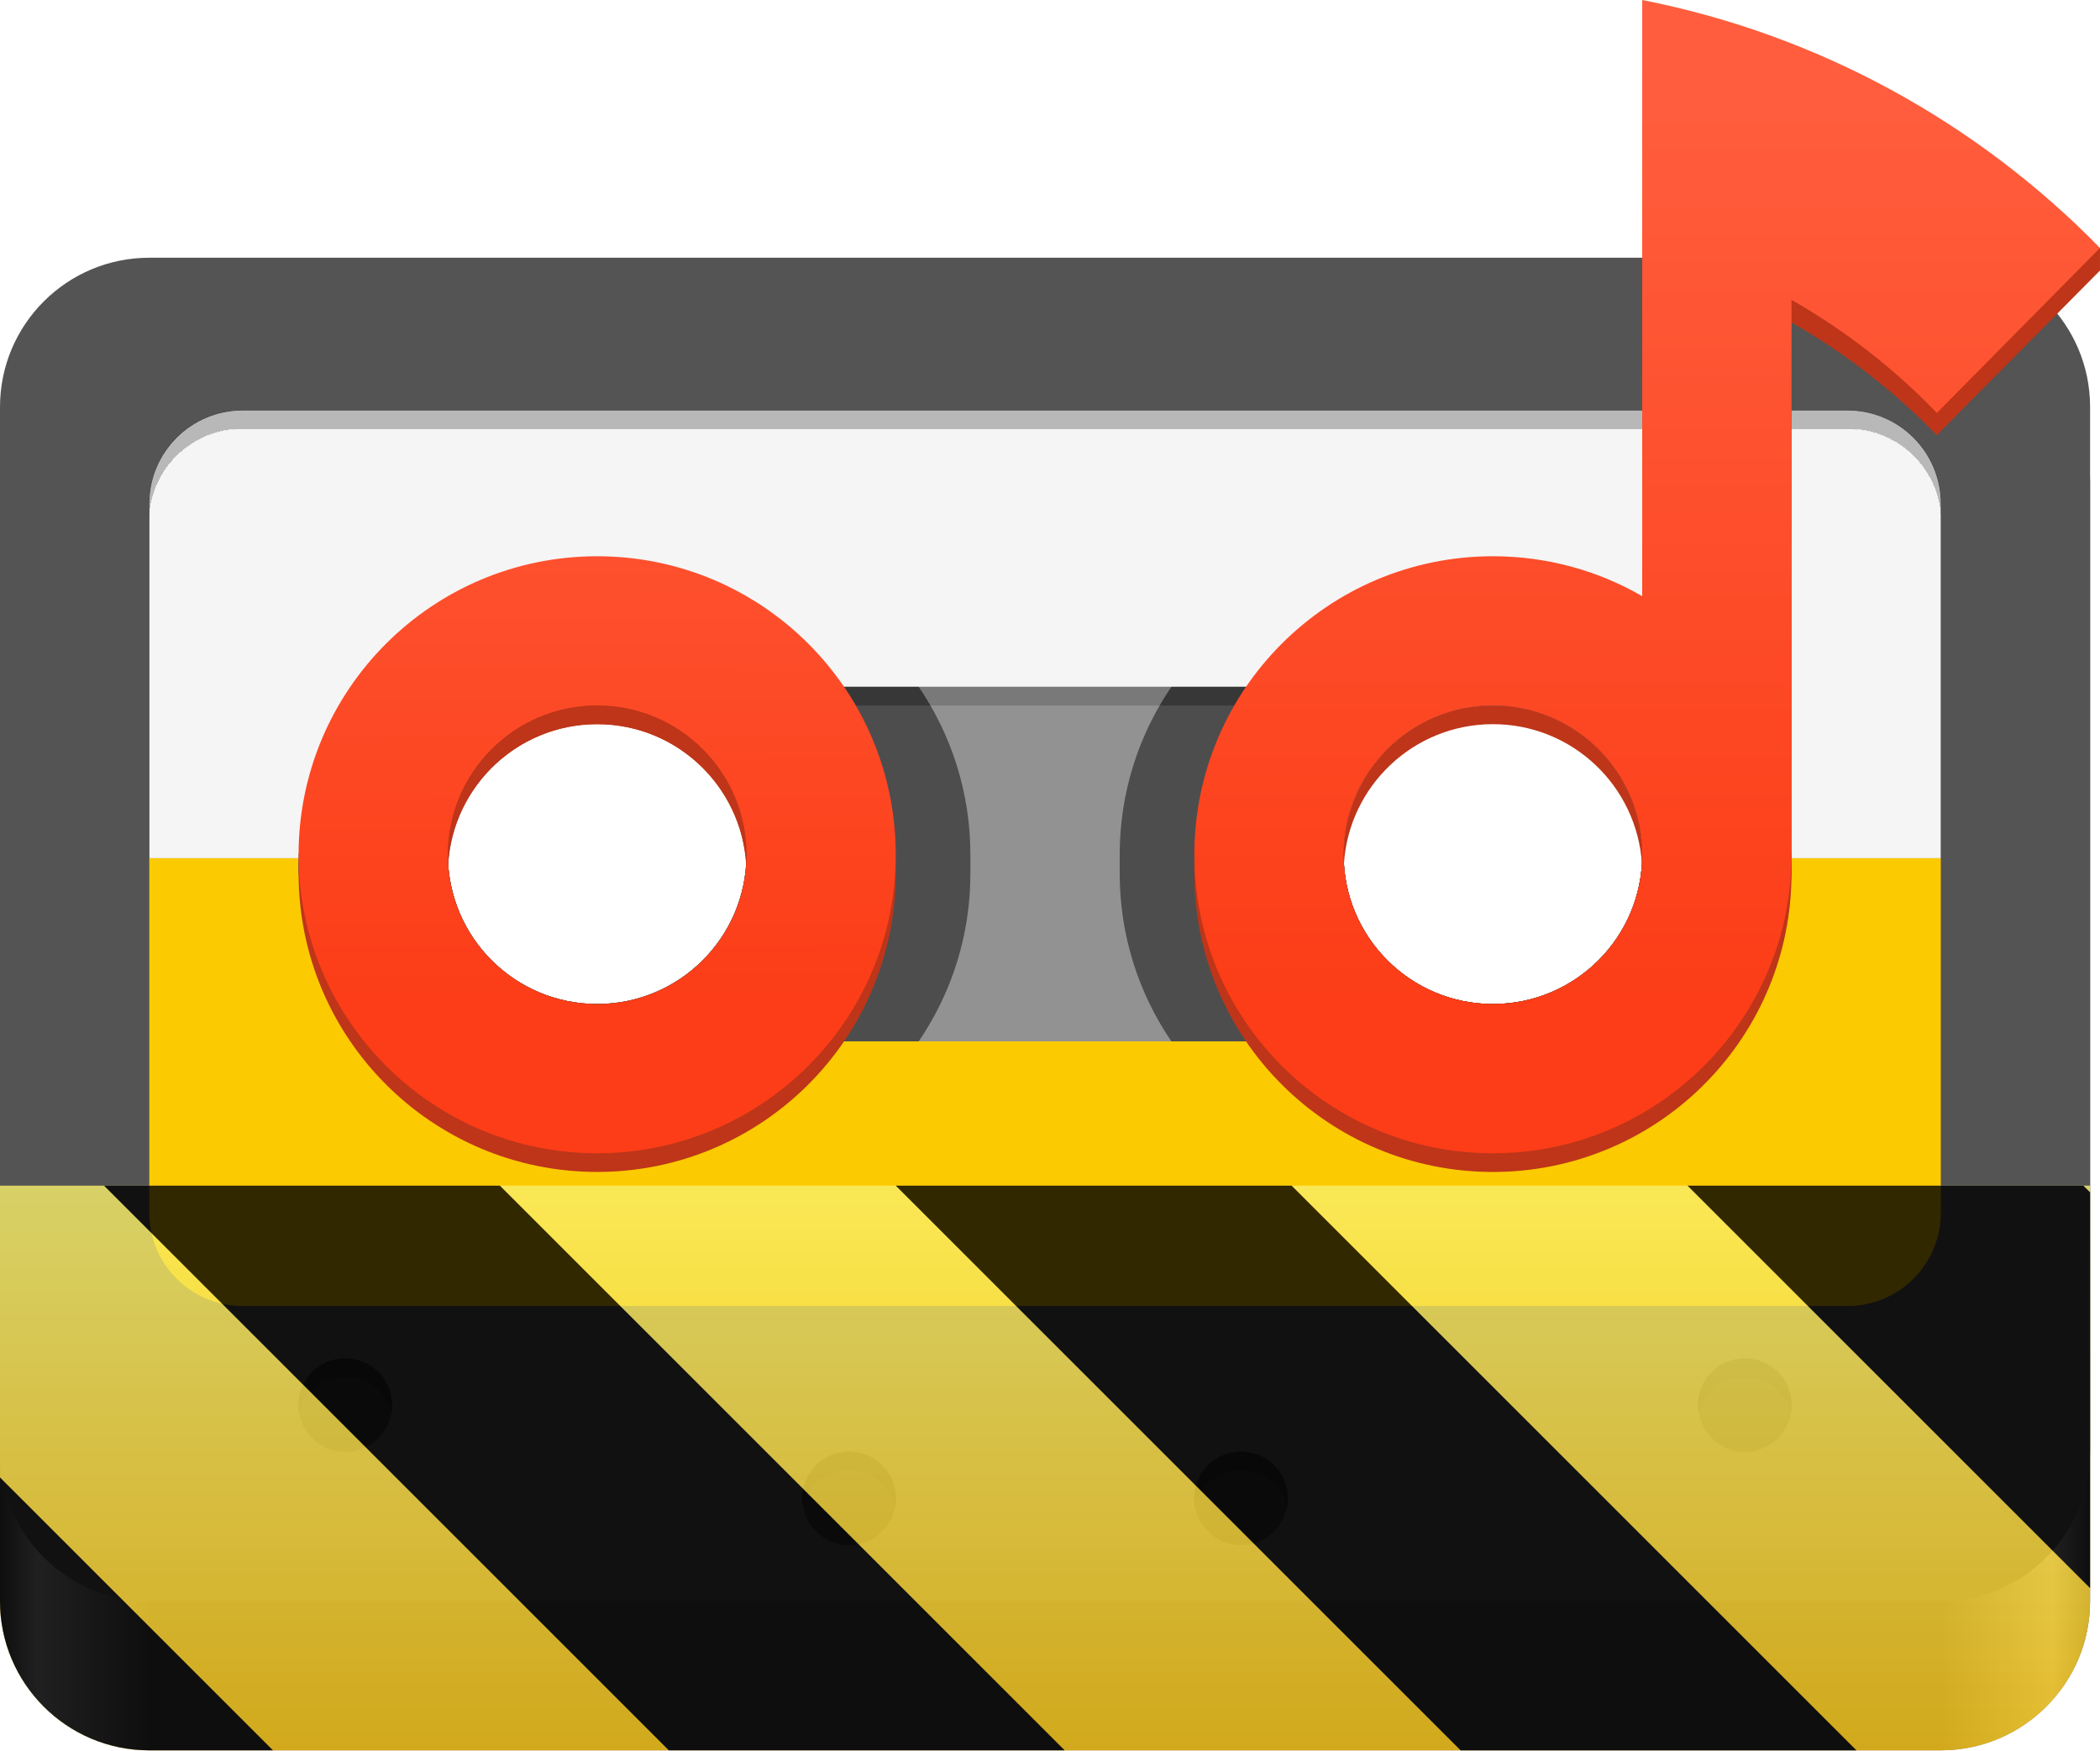
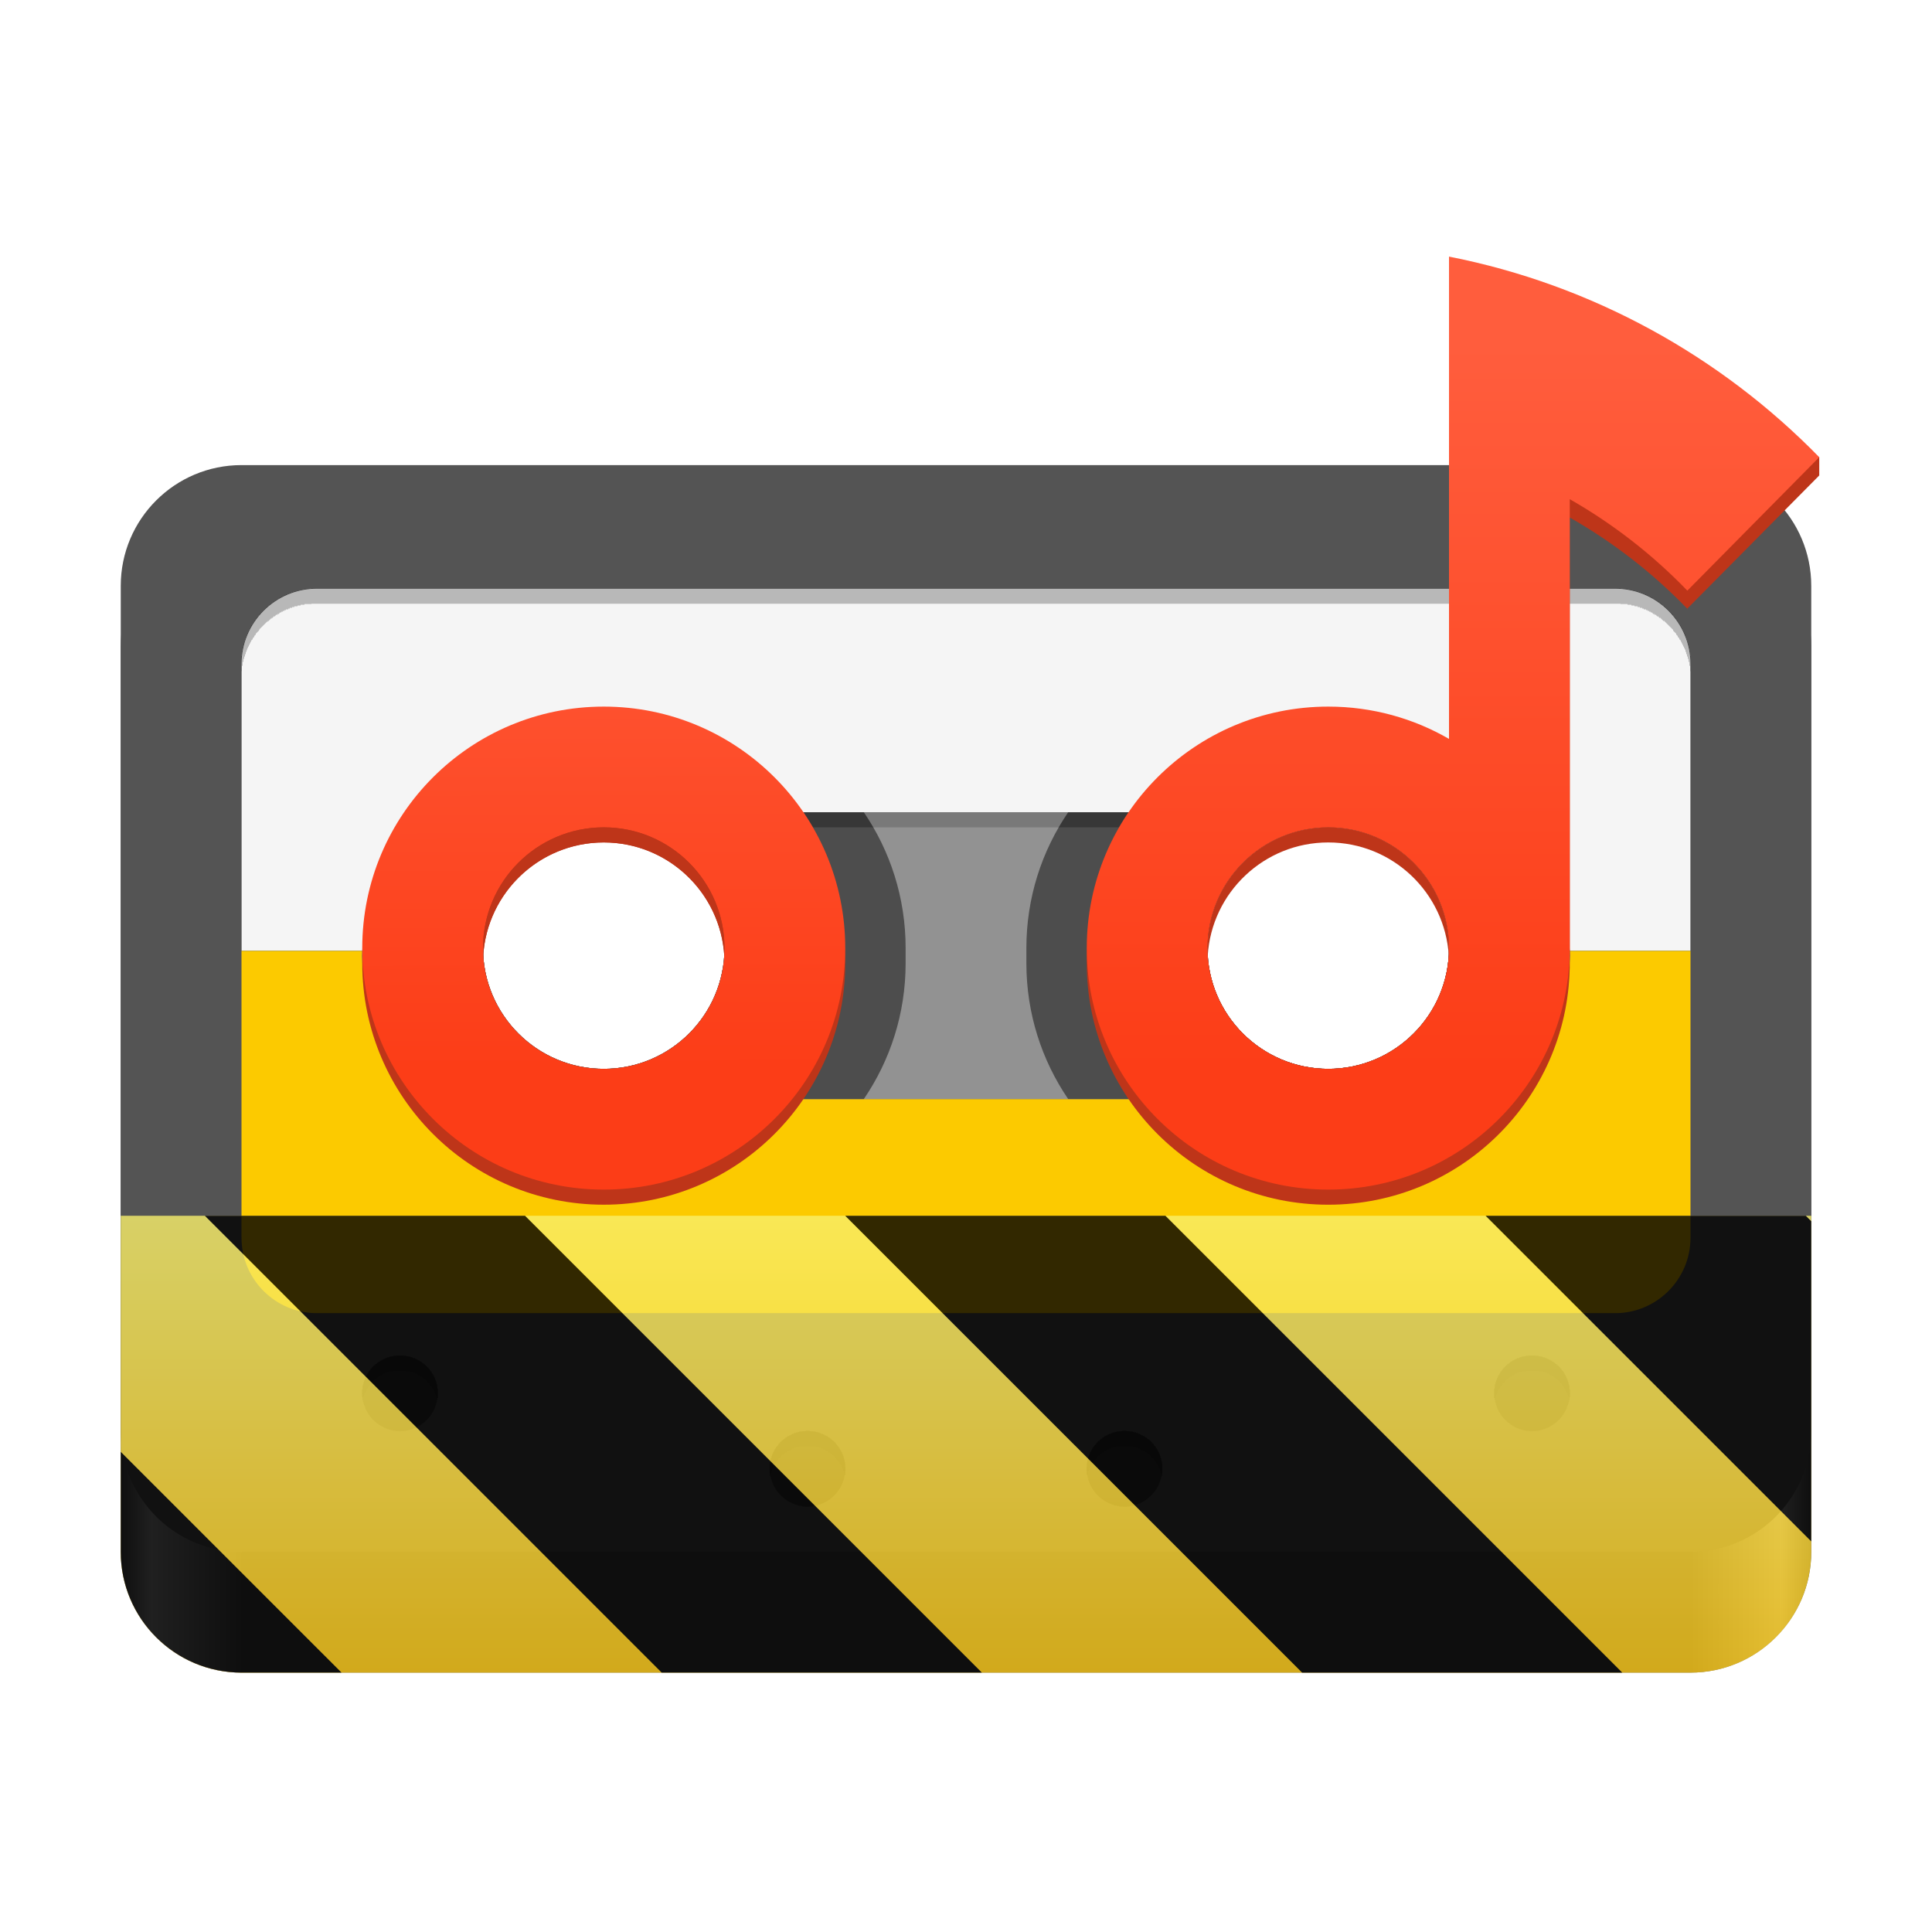
- <svg xmlns="http://www.w3.org/2000/svg" xmlns:xlink="http://www.w3.org/1999/xlink" width="112.531" height="93.816" version="1.1" id="svg16">
+ <svg xmlns="http://www.w3.org/2000/svg" xmlns:xlink="http://www.w3.org/1999/xlink" width="128" height="128" version="1.1" id="svg16">
  <defs id="defs8">
    <linearGradient id="linearGradient37">
      <stop style="stop-color:#f9f06b;stop-opacity:1;" offset="0" id="stop37" />
      <stop style="stop-color:#f5c211;stop-opacity:1;" offset="1" id="stop38" />
    </linearGradient>
    <linearGradient id="paint0_linear_12_4" x1="8" y1="110.815" x2="120" y2="110.815" gradientUnits="userSpaceOnUse" gradientTransform="translate(1.730367,-7.465136)">
      <stop stop-color="#545454" id="stop26" offset="0" style="stop-color:#474747;stop-opacity:1;" />
      <stop offset="0.018" stop-color="#9F9F9F" id="stop27" />
      <stop offset="0.072" stop-color="#545454" id="stop28" style="stop-color:#474747;stop-opacity:1;" />
      <stop offset="0.929" stop-color="#545454" id="stop29" style="stop-color:#474747;stop-opacity:1;" />
      <stop offset="0.982" stop-color="#9F9F9F" id="stop30" />
      <stop offset="1" stop-color="#545454" id="stop31" style="stop-color:#474747;stop-opacity:1;" />
    </linearGradient>
    <filter id="filter0_i_12_4" x="16" y="39" width="96" height="24" filterUnits="userSpaceOnUse" color-interpolation-filters="sRGB">
      <feFlood flood-opacity="0" result="BackgroundImageFix" id="feFlood17" />
      <feBlend mode="normal" in="SourceGraphic" in2="BackgroundImageFix" result="shape" id="feBlend17" />
      <feColorMatrix in="SourceAlpha" type="matrix" values="0 0 0 0 0 0 0 0 0 0 0 0 0 0 0 0 0 0 127 0" result="hardAlpha" id="feColorMatrix17" />
      <feOffset dy="1" id="feOffset17" />
      <feComposite in2="hardAlpha" operator="arithmetic" k2="-1" k3="1" id="feComposite17" k1="0" k4="0" />
      <feColorMatrix type="matrix" values="0 0 0 0 0 0 0 0 0 0 0 0 0 0 0 0 0 0 0.25 0" id="feColorMatrix18" />
      <feBlend mode="normal" in2="shape" result="effect1_innerShadow_12_4" id="feBlend18" />
    </filter>
    <filter id="filter1_i_12_4" x="99" y="89.815" width="5" height="5" filterUnits="userSpaceOnUse" color-interpolation-filters="sRGB">
      <feFlood flood-opacity="0" result="BackgroundImageFix" id="feFlood18" />
      <feBlend mode="normal" in="SourceGraphic" in2="BackgroundImageFix" result="shape" id="feBlend19" />
      <feColorMatrix in="SourceAlpha" type="matrix" values="0 0 0 0 0 0 0 0 0 0 0 0 0 0 0 0 0 0 127 0" result="hardAlpha" id="feColorMatrix19" />
      <feOffset dy="1" id="feOffset19" />
      <feComposite in2="hardAlpha" operator="arithmetic" k2="-1" k3="1" id="feComposite19" k1="0" k4="0" />
      <feColorMatrix type="matrix" values="0 0 0 0 0 0 0 0 0 0 0 0 0 0 0 0 0 0 0.25 0" id="feColorMatrix20" />
      <feBlend mode="normal" in2="shape" result="effect1_innerShadow_12_4" id="feBlend20" />
    </filter>
    <filter id="filter2_i_12_4" x="51" y="94.815" width="5" height="5" filterUnits="userSpaceOnUse" color-interpolation-filters="sRGB">
      <feFlood flood-opacity="0" result="BackgroundImageFix" id="feFlood20" />
      <feBlend mode="normal" in="SourceGraphic" in2="BackgroundImageFix" result="shape" id="feBlend21" />
      <feColorMatrix in="SourceAlpha" type="matrix" values="0 0 0 0 0 0 0 0 0 0 0 0 0 0 0 0 0 0 127 0" result="hardAlpha" id="feColorMatrix21" />
      <feOffset dy="1" id="feOffset21" />
      <feComposite in2="hardAlpha" operator="arithmetic" k2="-1" k3="1" id="feComposite21" k1="0" k4="0" />
      <feColorMatrix type="matrix" values="0 0 0 0 0 0 0 0 0 0 0 0 0 0 0 0 0 0 0.25 0" id="feColorMatrix22" />
      <feBlend mode="normal" in2="shape" result="effect1_innerShadow_12_4" id="feBlend22" />
    </filter>
    <filter id="filter3_i_12_4" x="72" y="94.815" width="5" height="5" filterUnits="userSpaceOnUse" color-interpolation-filters="sRGB">
      <feFlood flood-opacity="0" result="BackgroundImageFix" id="feFlood22" />
      <feBlend mode="normal" in="SourceGraphic" in2="BackgroundImageFix" result="shape" id="feBlend23" />
      <feColorMatrix in="SourceAlpha" type="matrix" values="0 0 0 0 0 0 0 0 0 0 0 0 0 0 0 0 0 0 127 0" result="hardAlpha" id="feColorMatrix23" />
      <feOffset dy="1" id="feOffset23" />
      <feComposite in2="hardAlpha" operator="arithmetic" k2="-1" k3="1" id="feComposite23" k1="0" k4="0" />
      <feColorMatrix type="matrix" values="0 0 0 0 0 0 0 0 0 0 0 0 0 0 0 0 0 0 0.25 0" id="feColorMatrix24" />
      <feBlend mode="normal" in2="shape" result="effect1_innerShadow_12_4" id="feBlend24" />
    </filter>
    <filter id="filter4_i_12_4" x="24" y="89.815" width="5" height="5" filterUnits="userSpaceOnUse" color-interpolation-filters="sRGB">
      <feFlood flood-opacity="0" result="BackgroundImageFix" id="feFlood24" />
      <feBlend mode="normal" in="SourceGraphic" in2="BackgroundImageFix" result="shape" id="feBlend25" />
      <feColorMatrix in="SourceAlpha" type="matrix" values="0 0 0 0 0 0 0 0 0 0 0 0 0 0 0 0 0 0 127 0" result="hardAlpha" id="feColorMatrix25" />
      <feOffset dy="1" id="feOffset25" />
      <feComposite in2="hardAlpha" operator="arithmetic" k2="-1" k3="1" id="feComposite25" k1="0" k4="0" />
      <feColorMatrix type="matrix" values="0 0 0 0 0 0 0 0 0 0 0 0 0 0 0 0 0 0 0.25 0" id="feColorMatrix26" />
      <feBlend mode="normal" in2="shape" result="effect1_innerShadow_12_4" id="feBlend26" />
    </filter>
    <linearGradient id="paint1_linear_12_4" x1="96.001" y1="22.815" x2="96.001" y2="70.815" gradientUnits="userSpaceOnUse" gradientTransform="translate(1.730367,-7.465136)">
      <stop stop-color="#FF5D3D" id="stop32" />
      <stop offset="1" stop-color="#FC3D17" id="stop33" />
    </linearGradient>
    <linearGradient id="paint2_linear_12_4" x1="40" y1="30.815" x2="40.097" y2="70.814" gradientUnits="userSpaceOnUse" gradientTransform="translate(1.730367,-7.465136)">
      <stop stop-color="#FF5D3D" id="stop34" />
      <stop offset="1" stop-color="#FC3D17" id="stop35" />
    </linearGradient>
-     <linearGradient xlink:href="#linearGradient37" id="linearGradient38" x1="252.641" y1="-543.734" x2="282.908" y2="-543.734" gradientUnits="userSpaceOnUse" />
+     <linearGradient xlink:href="#linearGradient37" id="linearGradient38" x1="252.641" y1="-543.734" x2="282.908" y2="-543.734" gradientUnits="userSpaceOnUse" gradientTransform="rotate(90,-158.5,-313.5)" />
+     <linearGradient id="paint0_linear_12_4-3" x1="8" y1="110.815" x2="120" y2="110.815" gradientUnits="userSpaceOnUse" gradientTransform="translate(18,54)">
+       <stop stop-color="#545454" id="stop26-6" offset="0" style="stop-color:#474747;stop-opacity:1;" />
+       <stop offset="0.018" stop-color="#9F9F9F" id="stop27-7" />
+       <stop offset="0.072" stop-color="#545454" id="stop28-5" style="stop-color:#474747;stop-opacity:1;" />
+       <stop offset="0.929" stop-color="#545454" id="stop29-3" style="stop-color:#474747;stop-opacity:1;" />
+       <stop offset="0.982" stop-color="#9F9F9F" id="stop30-5" />
+       <stop offset="1" stop-color="#545454" id="stop31-6" style="stop-color:#474747;stop-opacity:1;" />
+     </linearGradient>
+     <filter id="filter0_i_12_4-2" x="16" y="39" width="96" height="24" filterUnits="userSpaceOnUse" color-interpolation-filters="sRGB">
+       <feFlood flood-opacity="0" result="BackgroundImageFix" id="feFlood17-9" />
+       <feBlend mode="normal" in="SourceGraphic" in2="BackgroundImageFix" result="shape" id="feBlend17-1" />
+       <feColorMatrix in="SourceAlpha" type="matrix" values="0 0 0 0 0 0 0 0 0 0 0 0 0 0 0 0 0 0 127 0" result="hardAlpha" id="feColorMatrix17-2" />
+       <feOffset dy="1" id="feOffset17-7" />
+       <feComposite in2="hardAlpha" operator="arithmetic" k2="-1" k3="1" id="feComposite17-0" k1="0" k4="0" />
+       <feColorMatrix type="matrix" values="0 0 0 0 0 0 0 0 0 0 0 0 0 0 0 0 0 0 0.25 0" id="feColorMatrix18-9" />
+       <feBlend mode="normal" in2="shape" result="effect1_innerShadow_12_4" id="feBlend18-3" />
+     </filter>
+     <filter id="filter1_i_12_4-6" x="99" y="89.815" width="5" height="5" filterUnits="userSpaceOnUse" color-interpolation-filters="sRGB">
+       <feFlood flood-opacity="0" result="BackgroundImageFix" id="feFlood18-0" />
+       <feBlend mode="normal" in="SourceGraphic" in2="BackgroundImageFix" result="shape" id="feBlend19-6" />
+       <feColorMatrix in="SourceAlpha" type="matrix" values="0 0 0 0 0 0 0 0 0 0 0 0 0 0 0 0 0 0 127 0" result="hardAlpha" id="feColorMatrix19-2" />
+       <feOffset dy="1" id="feOffset19-6" />
+       <feComposite in2="hardAlpha" operator="arithmetic" k2="-1" k3="1" id="feComposite19-1" k1="0" k4="0" />
+       <feColorMatrix type="matrix" values="0 0 0 0 0 0 0 0 0 0 0 0 0 0 0 0 0 0 0.25 0" id="feColorMatrix20-8" />
+       <feBlend mode="normal" in2="shape" result="effect1_innerShadow_12_4" id="feBlend20-7" />
+     </filter>
+     <filter id="filter2_i_12_4-9" x="51" y="94.815" width="5" height="5" filterUnits="userSpaceOnUse" color-interpolation-filters="sRGB">
+       <feFlood flood-opacity="0" result="BackgroundImageFix" id="feFlood20-2" />
+       <feBlend mode="normal" in="SourceGraphic" in2="BackgroundImageFix" result="shape" id="feBlend21-0" />
+       <feColorMatrix in="SourceAlpha" type="matrix" values="0 0 0 0 0 0 0 0 0 0 0 0 0 0 0 0 0 0 127 0" result="hardAlpha" id="feColorMatrix21-2" />
+       <feOffset dy="1" id="feOffset21-3" />
+       <feComposite in2="hardAlpha" operator="arithmetic" k2="-1" k3="1" id="feComposite21-7" k1="0" k4="0" />
+       <feColorMatrix type="matrix" values="0 0 0 0 0 0 0 0 0 0 0 0 0 0 0 0 0 0 0.25 0" id="feColorMatrix22-5" />
+       <feBlend mode="normal" in2="shape" result="effect1_innerShadow_12_4" id="feBlend22-9" />
+     </filter>
+     <filter id="filter3_i_12_4-2" x="72" y="94.815" width="5" height="5" filterUnits="userSpaceOnUse" color-interpolation-filters="sRGB">
+       <feFlood flood-opacity="0" result="BackgroundImageFix" id="feFlood22-2" />
+       <feBlend mode="normal" in="SourceGraphic" in2="BackgroundImageFix" result="shape" id="feBlend23-8" />
+       <feColorMatrix in="SourceAlpha" type="matrix" values="0 0 0 0 0 0 0 0 0 0 0 0 0 0 0 0 0 0 127 0" result="hardAlpha" id="feColorMatrix23-9" />
+       <feOffset dy="1" id="feOffset23-7" />
+       <feComposite in2="hardAlpha" operator="arithmetic" k2="-1" k3="1" id="feComposite23-3" k1="0" k4="0" />
+       <feColorMatrix type="matrix" values="0 0 0 0 0 0 0 0 0 0 0 0 0 0 0 0 0 0 0.25 0" id="feColorMatrix24-6" />
+       <feBlend mode="normal" in2="shape" result="effect1_innerShadow_12_4" id="feBlend24-1" />
+     </filter>
+     <filter id="filter4_i_12_4-2" x="24" y="89.815" width="5" height="5" filterUnits="userSpaceOnUse" color-interpolation-filters="sRGB">
+       <feFlood flood-opacity="0" result="BackgroundImageFix" id="feFlood24-9" />
+       <feBlend mode="normal" in="SourceGraphic" in2="BackgroundImageFix" result="shape" id="feBlend25-3" />
+       <feColorMatrix in="SourceAlpha" type="matrix" values="0 0 0 0 0 0 0 0 0 0 0 0 0 0 0 0 0 0 127 0" result="hardAlpha" id="feColorMatrix25-1" />
+       <feOffset dy="1" id="feOffset25-9" />
+       <feComposite in2="hardAlpha" operator="arithmetic" k2="-1" k3="1" id="feComposite25-4" k1="0" k4="0" />
+       <feColorMatrix type="matrix" values="0 0 0 0 0 0 0 0 0 0 0 0 0 0 0 0 0 0 0.25 0" id="feColorMatrix26-7" />
+       <feBlend mode="normal" in2="shape" result="effect1_innerShadow_12_4" id="feBlend26-8" />
+     </filter>
+     <linearGradient id="paint1_linear_12_4-4" x1="96.001" y1="22.815" x2="96.001" y2="70.815" gradientUnits="userSpaceOnUse" gradientTransform="translate(18,54)">
+       <stop stop-color="#FF5D3D" id="stop32-5" />
+       <stop offset="1" stop-color="#FC3D17" id="stop33-0" />
+     </linearGradient>
+     <linearGradient id="paint2_linear_12_4-3" x1="40" y1="30.815" x2="40.097" y2="70.814" gradientUnits="userSpaceOnUse" gradientTransform="translate(18,54)">
+       <stop stop-color="#FF5D3D" id="stop34-6" />
+       <stop offset="1" stop-color="#FC3D17" id="stop35-1" />
+     </linearGradient>
  </defs>
-   <g id="g1" transform="translate(-9.729743,-9.534865)" style="display:inline">
+   <g id="g1" transform="translate(-1.729744,7.465136)" style="display:inline">
    <path fill-rule="evenodd" clip-rule="evenodd" d="m 17.73,27.349 c -4.418,0 -8,3.582 -8,8 v 60 c 0,4.418 3.582,8 8,8 h 96 c 4.418,0 8,-3.582 8,-8 v -60 c 0,-4.418 -3.582,-8 -8,-8 z m 24,36 c 4.418,0 8,-3.582 8,-8 0,-4.418 -3.582,-8 -8,-8 -4.418,0 -8,3.582 -8,8 0,4.418 3.582,8 8,8 z m 48,0 c 4.418,0 8,-3.582 8,-8 0,-4.418 -3.582,-8 -8,-8 -4.418,0 -8,3.582 -8,8 0,4.418 3.582,8 8,8 z" fill="url(#paint0_linear_12_4)" id="path1" style="fill:url(#paint0_linear_12_4)" />
    <path fill-rule="evenodd" clip-rule="evenodd" d="m 17.73,23.349 c -4.418,0 -8,3.582 -8,8 v 56 c 0,4.418 3.582,8 8,8 h 96 c 4.418,0 8,-3.582 8,-8 v -56 c 0,-4.418 -3.582,-8 -8,-8 z m 24,40 c 4.418,0 8,-3.582 8,-8 0,-4.418 -3.582,-8 -8,-8 -4.418,0 -8,3.582 -8,8 0,4.418 3.582,8 8,8 z m 48,0 c 4.418,0 8,-3.582 8,-8 0,-4.418 -3.582,-8 -8,-8 -4.418,0 -8,3.582 -8,8 0,4.418 3.582,8 8,8 z" fill="#606060" id="path2" style="fill:#545454;fill-opacity:1" />
    <g filter="url(#filter0_i_12_4)" id="g3" transform="translate(1.730367,-7.465136)">
      <path d="m 21,39 c -2.761,0 -5,2.239 -5,5 v 19 h 8.005 c 0.166,-5.101 4.354,-9.185 9.495,-9.185 h 61 c 5.141,0 9.329,4.084 9.495,9.185 H 112 V 44 c 0,-2.761 -2.239,-5 -5,-5 z" fill="#f5f5f5" id="path3" />
    </g>
    <path d="m 25.735,55.535 c -0.003,0.104 -0.005,0.209 -0.005,0.315 0,5.247 4.253,9.5 9.5,9.5 h 61 c 5.247,0 9.5,-4.253 9.5,-9.5 0,-0.105 -0.002,-0.21 -0.005,-0.315 h 8.005 v 19 c 0,2.761 -2.239,5 -5,5 H 22.73 c -2.761,0 -5,-2.239 -5,-5 v -19 z" fill="#fcca00" id="path4" />
    <g filter="url(#filter1_i_12_4)" id="g4" transform="translate(1.730367,-7.465136)">
      <path id="circle4" style="fill:#333333" d="m 104,92.315 a 2.5,2.5 0 0 1 -2.5,2.5 2.5,2.5 0 0 1 -2.5,-2.5 2.5,2.5 0 0 1 2.5,-2.5 2.5,2.5 0 0 1 2.5,2.5 z" />
    </g>
    <g filter="url(#filter2_i_12_4)" id="g5" transform="translate(1.730367,-7.465136)">
      <path id="circle5" style="fill:#333333" d="m 56,97.315 a 2.5,2.5 0 0 1 -2.5,2.5 2.5,2.5 0 0 1 -2.5,-2.5 2.5,2.5 0 0 1 2.5,-2.5 2.5,2.5 0 0 1 2.5,2.5 z" />
    </g>
    <g filter="url(#filter3_i_12_4)" id="g6" transform="translate(1.730367,-7.465136)">
      <path id="circle6" style="fill:#333333" d="m 77,97.315 a 2.5,2.5 0 0 1 -2.5,2.5 2.5,2.5 0 0 1 -2.5,-2.5 2.5,2.5 0 0 1 2.5,-2.5 2.5,2.5 0 0 1 2.5,2.5 z" />
    </g>
    <g filter="url(#filter4_i_12_4)" id="g7" transform="translate(1.730367,-7.465136)">
      <path id="circle7" style="fill:#333333" d="m 29,92.315 a 2.5,2.5 0 0 1 -2.5,2.5 2.5,2.5 0 0 1 -2.5,-2.5 2.5,2.5 0 0 1 2.5,-2.5 2.5,2.5 0 0 1 2.5,2.5 z" />
    </g>
    <path fill-rule="evenodd" clip-rule="evenodd" d="m 25.73,55.849 c 0,-5.247 4.253,-9.5 9.5,-9.5 h 61 c 5.247,0 9.5,4.253 9.5,9.5 0,5.247 -4.253,9.5 -9.5,9.5 h -61 c -5.247,0 -9.5,-4.253 -9.5,-9.5 z m 72,-0.5 c 0,4.418 -3.582,8 -8,8 -4.418,0 -8,-3.582 -8,-8 0,-4.418 3.582,-8 8,-8 4.418,0 8,3.582 8,8 z m -56,8 c 4.418,0 8,-3.582 8,-8 0,-4.418 -3.582,-8 -8,-8 -4.418,0 -8,3.582 -8,8 0,4.418 3.582,8 8,8 z" fill="#929292" id="path7" />
    <path fill-rule="evenodd" clip-rule="evenodd" d="m 58.961,46.349 h -23.731 c -5.247,0 -9.5,4.253 -9.5,9.5 0,5.247 4.253,9.5 9.5,9.5 h 23.731 c 1.748,-2.564 2.769,-5.663 2.769,-9 v -1 c 0,-3.337 -1.022,-6.436 -2.769,-9 z m -9.231,9 c 0,4.418 -3.582,8 -8,8 -4.418,0 -8,-3.582 -8,-8 0,-4.418 3.582,-8 8,-8 4.418,0 8,3.582 8,8 z" fill="#6C6C6C" id="path8" style="fill:#4d4d4d" />
    <path fill-rule="evenodd" clip-rule="evenodd" d="m 105.73,55.849 c 0,-5.247 -4.253,-9.5 -9.5,-9.5 h -23.731 c -1.748,2.564 -2.769,5.663 -2.769,9 v 1 c 0,3.337 1.022,6.436 2.769,9 h 23.731 c 5.247,0 9.5,-4.253 9.5,-9.5 z m -8,-0.5 c 0,4.418 -3.582,8 -8,8 -4.418,0 -8,-3.582 -8,-8 0,-4.418 3.582,-8 8,-8 4.418,0 8,3.582 8,8 z" fill="#6C6C6C" id="path9" style="fill:#4d4d4d" />
    <g style="mix-blend-mode:soft-light" id="g10" transform="translate(1.730367,-7.465136)">
      <path d="M 74.769,53.815 H 53.231 c 0.221,0.325 0.431,0.658 0.629,1 h 20.281 c 0.198,-0.342 0.407,-0.675 0.629,-1 z" fill="#4d4d4d" id="path10-3" />
    </g>
    <path d="m 113.514,32.861 0.045,0.046 -0.025,0.024 z" fill="#be3519" id="path11" />
    <path fill-rule="evenodd" clip-rule="evenodd" d="m 122.26,24.035 -8.746,8.826 c -2.286,-2.363 -4.906,-4.401 -7.784,-6.039 v 29.874 l -0.004,0.001 c -0.184,8.676 -7.276,15.653 -15.996,15.653 -8.837,0 -16,-7.163 -16,-16 0,-8.837 7.163,-16 16,-16 2.914,0 5.647,0.779 8,2.14 v -29.14 h 8 v 11.773 c 9.693,-1.618 16.53,-2.307 16.53,-2.307 z m -32.53,39.315 c 4.418,0 8,-3.582 8,-8 0,-4.418 -3.582,-8 -8,-8 -4.418,0 -8,3.582 -8,8 0,4.418 3.582,8 8,8 z" fill="#be3519" id="path12-6" />
    <path fill-rule="evenodd" clip-rule="evenodd" d="m 97.73,9.535 c 9.52,1.872 18.01,6.615 24.53,13.29 l -8.74,8.841 c -2.287,-2.37 -4.909,-4.416 -7.79,-6.059 v 30.088 l -0.004,0.001 c -0.184,8.676 -7.276,15.653 -15.996,15.653 -8.837,0 -16,-7.163 -16,-16 0,-8.837 7.163,-16 16,-16 2.914,0 5.647,0.779 8,2.14 z m -8,53.815 c 4.418,0 8,-3.582 8,-8 0,-4.418 -3.582,-8 -8,-8 -4.418,0 -8,3.582 -8,8 0,4.418 3.582,8 8,8 z" fill="url(#paint1_linear_12_4)" id="path13" style="fill:url(#paint1_linear_12_4)" />
    <path fill-rule="evenodd" clip-rule="evenodd" d="m 41.73,72.349 c 8.837,0 16,-7.163 16,-16 0,-8.836 -7.163,-16 -16,-16 -8.837,0 -16,7.163 -16,16 0,8.837 7.163,16 16,16 z m 0,-8 c 4.418,0 8,-3.582 8,-8 0,-4.418 -3.582,-8 -8,-8 -4.418,0 -8,3.582 -8,8 0,4.418 3.582,8 8,8 z" fill="#be3519" id="path14" />
    <path fill-rule="evenodd" clip-rule="evenodd" d="m 41.73,71.349 c 8.837,0 16,-7.163 16,-16 0,-8.836 -7.163,-16 -16,-16 -8.837,0 -16,7.163 -16,16 0,8.837 7.163,16 16,16 z m 0,-8 c 4.418,0 8,-3.582 8,-8 0,-4.418 -3.582,-8 -8,-8 -4.418,0 -8,3.582 -8,8 0,4.418 3.582,8 8,8 z" fill="url(#paint2_linear_12_4)" id="path15" style="fill:url(#paint2_linear_12_4)" />
    <path d="m 49.715,55.849 c 0.01,-0.165 0.015,-0.332 0.015,-0.5 0,-4.418 -3.582,-8 -8,-8 -4.418,0 -8,3.582 -8,8 0,0.168 0.005,0.335 0.015,0.5 0.258,-4.185 3.734,-7.5 7.985,-7.5 4.25,0 7.726,3.315 7.985,7.5 z" fill="#be3519" id="path16" />
    <path d="m 97.715,55.849 c 0.01,-0.165 0.015,-0.332 0.015,-0.5 0,-4.418 -3.582,-8 -8,-8 -4.418,0 -8,3.582 -8,8 0,0.168 0.005,0.335 0.015,0.5 0.258,-4.185 3.734,-7.5 7.985,-7.5 4.25,0 7.726,3.315 7.985,7.5 z" fill="#be3519" id="path17" />
  </g>
-   <g id="g14" opacity="0.8" transform="translate(-7.734375,-17.0925)">
-     <path id="path10" style="display:inline;fill:url(#linearGradient38)" d="m 252.641,-487.734 h 22.268 c 4.418,0 8,-3.582 8,-8 v -96 c 0,-4.418 -3.582,-8 -8,-8 h -22.268 z" transform="rotate(90,-154,-326)" />
-     <path id="path12" style="display:inline" d="M 13.307,80.641 43.574,110.908 h 21.213 L 34.52,80.641 Z m 42.426,0 30.27,30.268 H 107.215 L 76.947,80.641 Z m 42.428,0 21.574,21.574 V 81.002 l -0.361,-0.361 z M 7.734,96.281 v 6.627 c 0,4.418 3.582,8 8,8 h 6.629 z" />
+   <g id="g2" style="display:inline;opacity:0.8" transform="translate(-7.734375,-17.0925)">
+     <path id="path10" style="display:inline;fill:url(#linearGradient38)" d="m 15.734,97.641 v 22.268 c 0,4.418 3.582,8 8,8 h 96 c 4.418,0 8,-3.582 8,-8 V 97.641 Z" />
+     <path id="path12" style="display:inline" d="M 21.307,97.641 51.574,127.908 h 21.213 L 42.52,97.641 Z m 42.426,0 30.27,30.268 H 115.215 L 84.947,97.641 Z m 42.428,0 21.574,21.574 V 98.002 l -0.361,-0.361 z M 15.734,113.281 v 6.627 c 0,4.418 3.582,8 8,8 h 6.629 z" />
  </g>
</svg>
